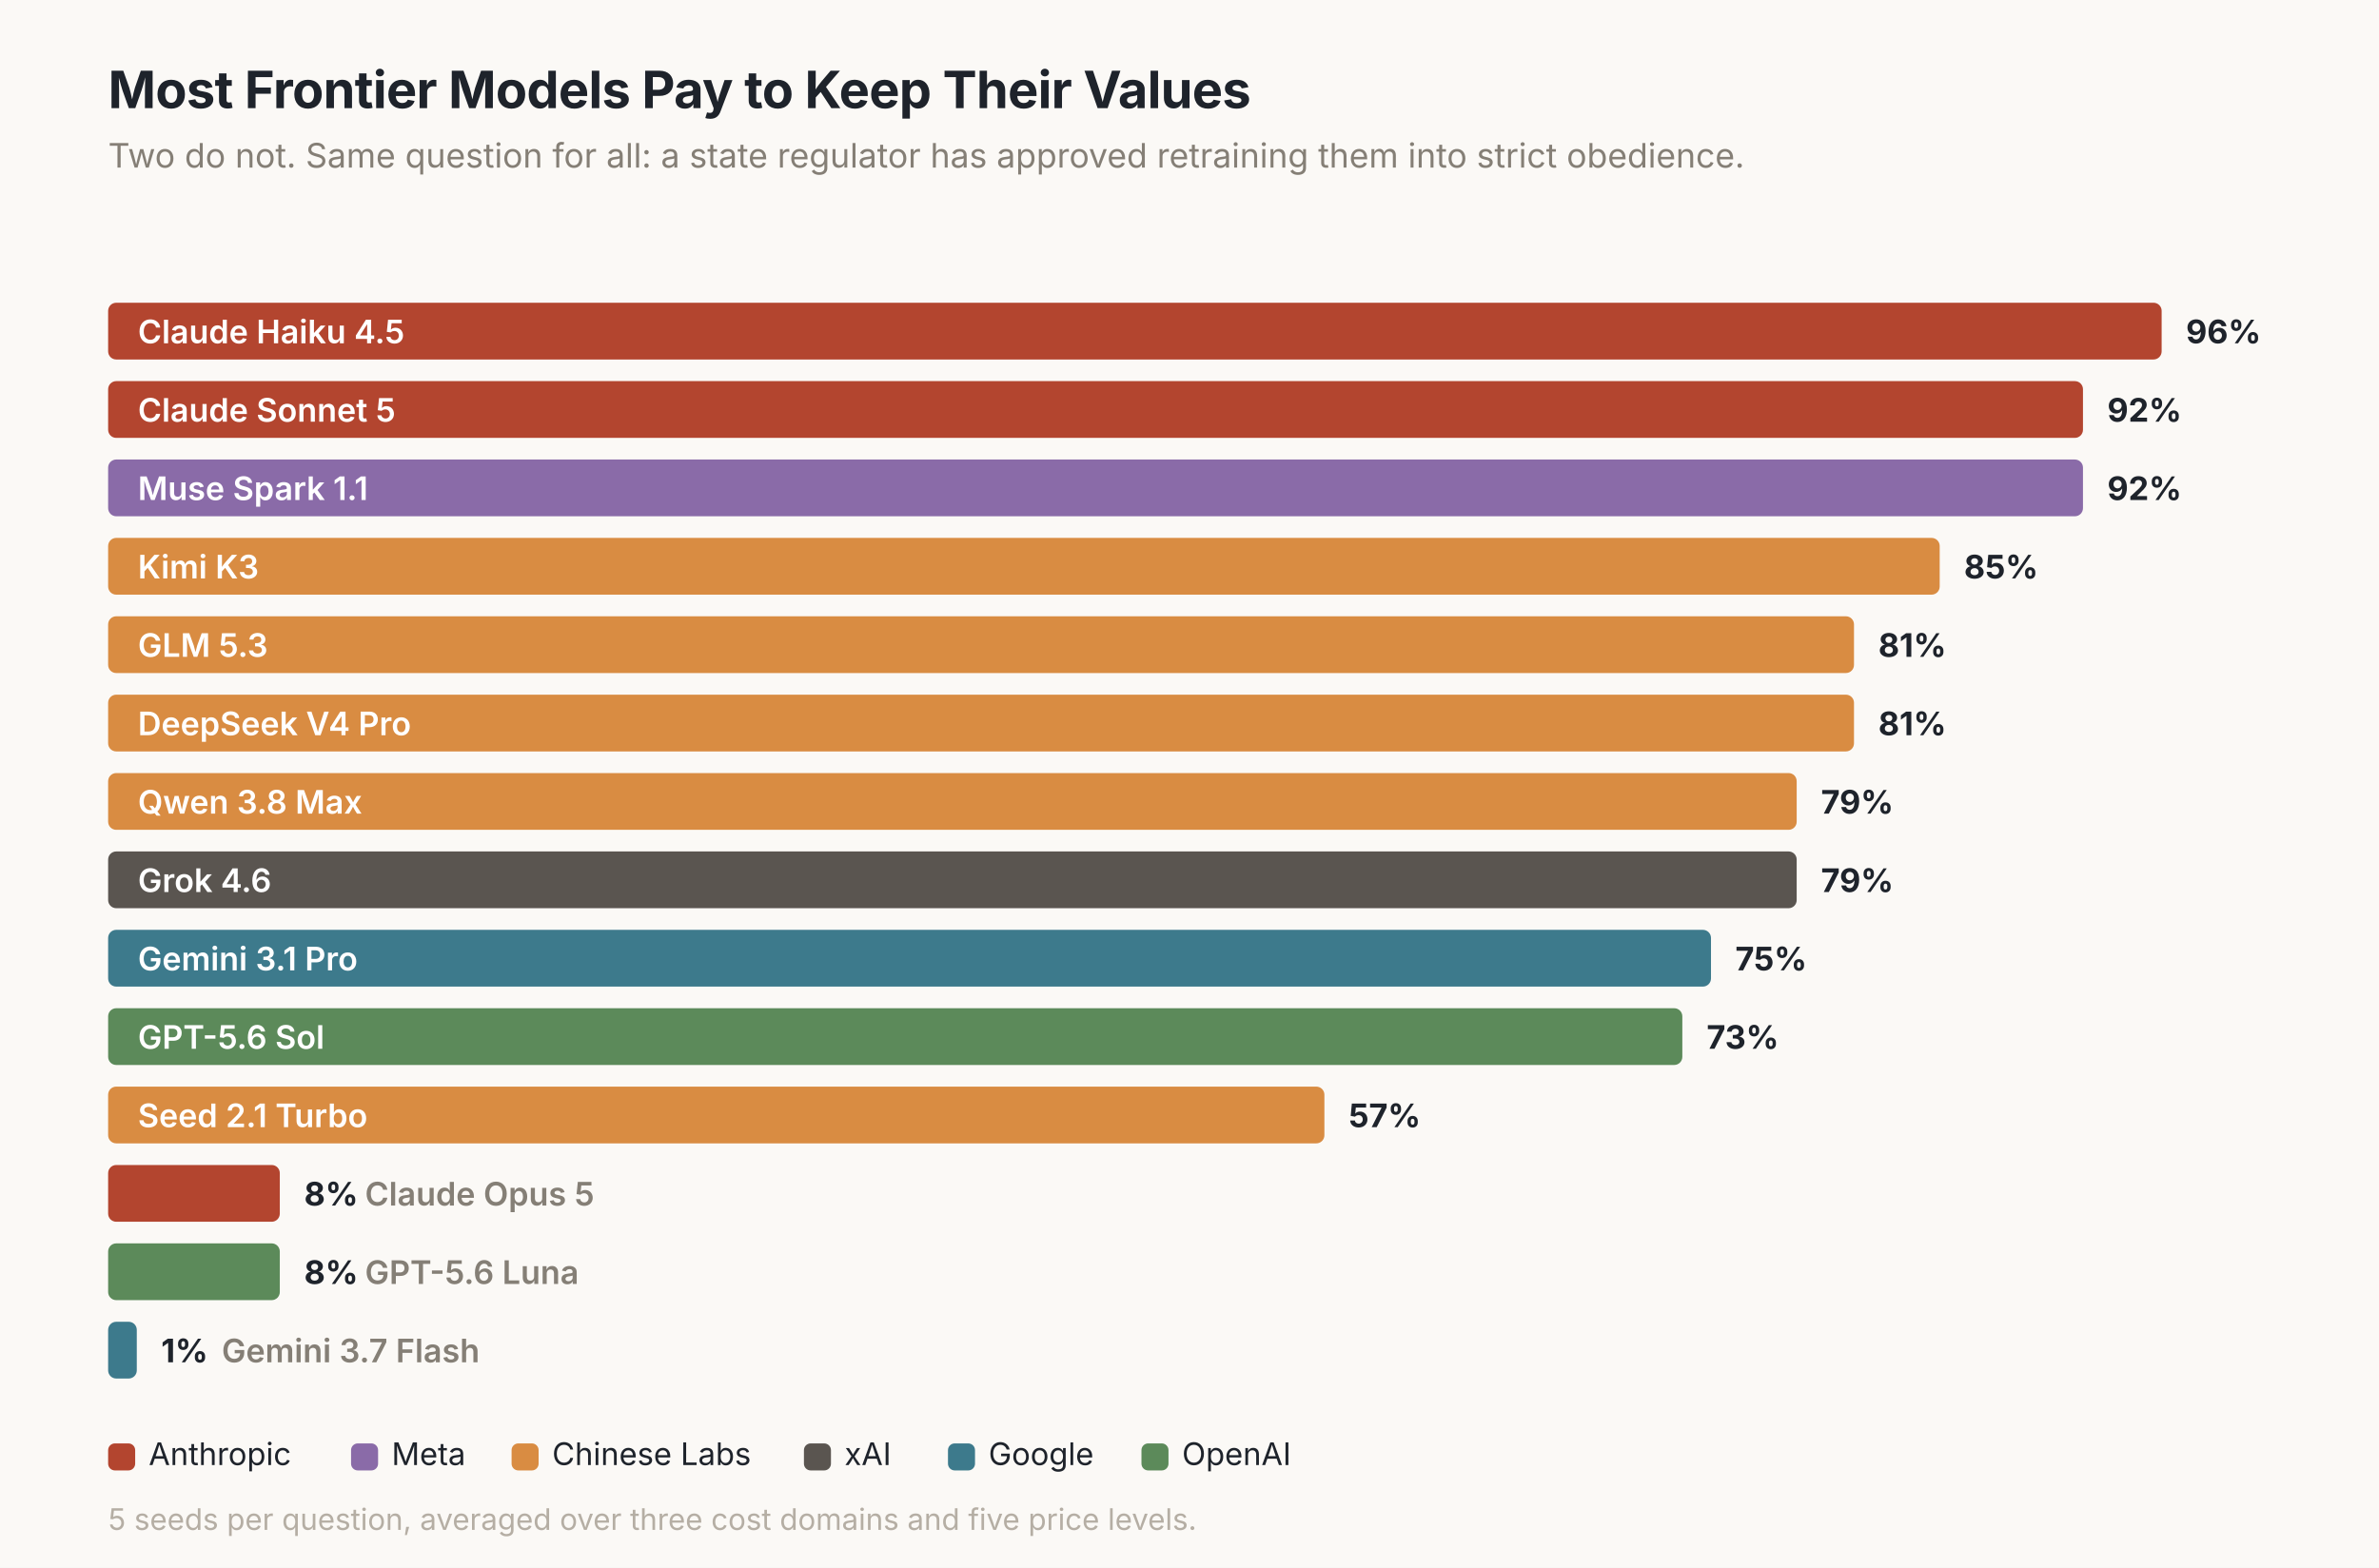
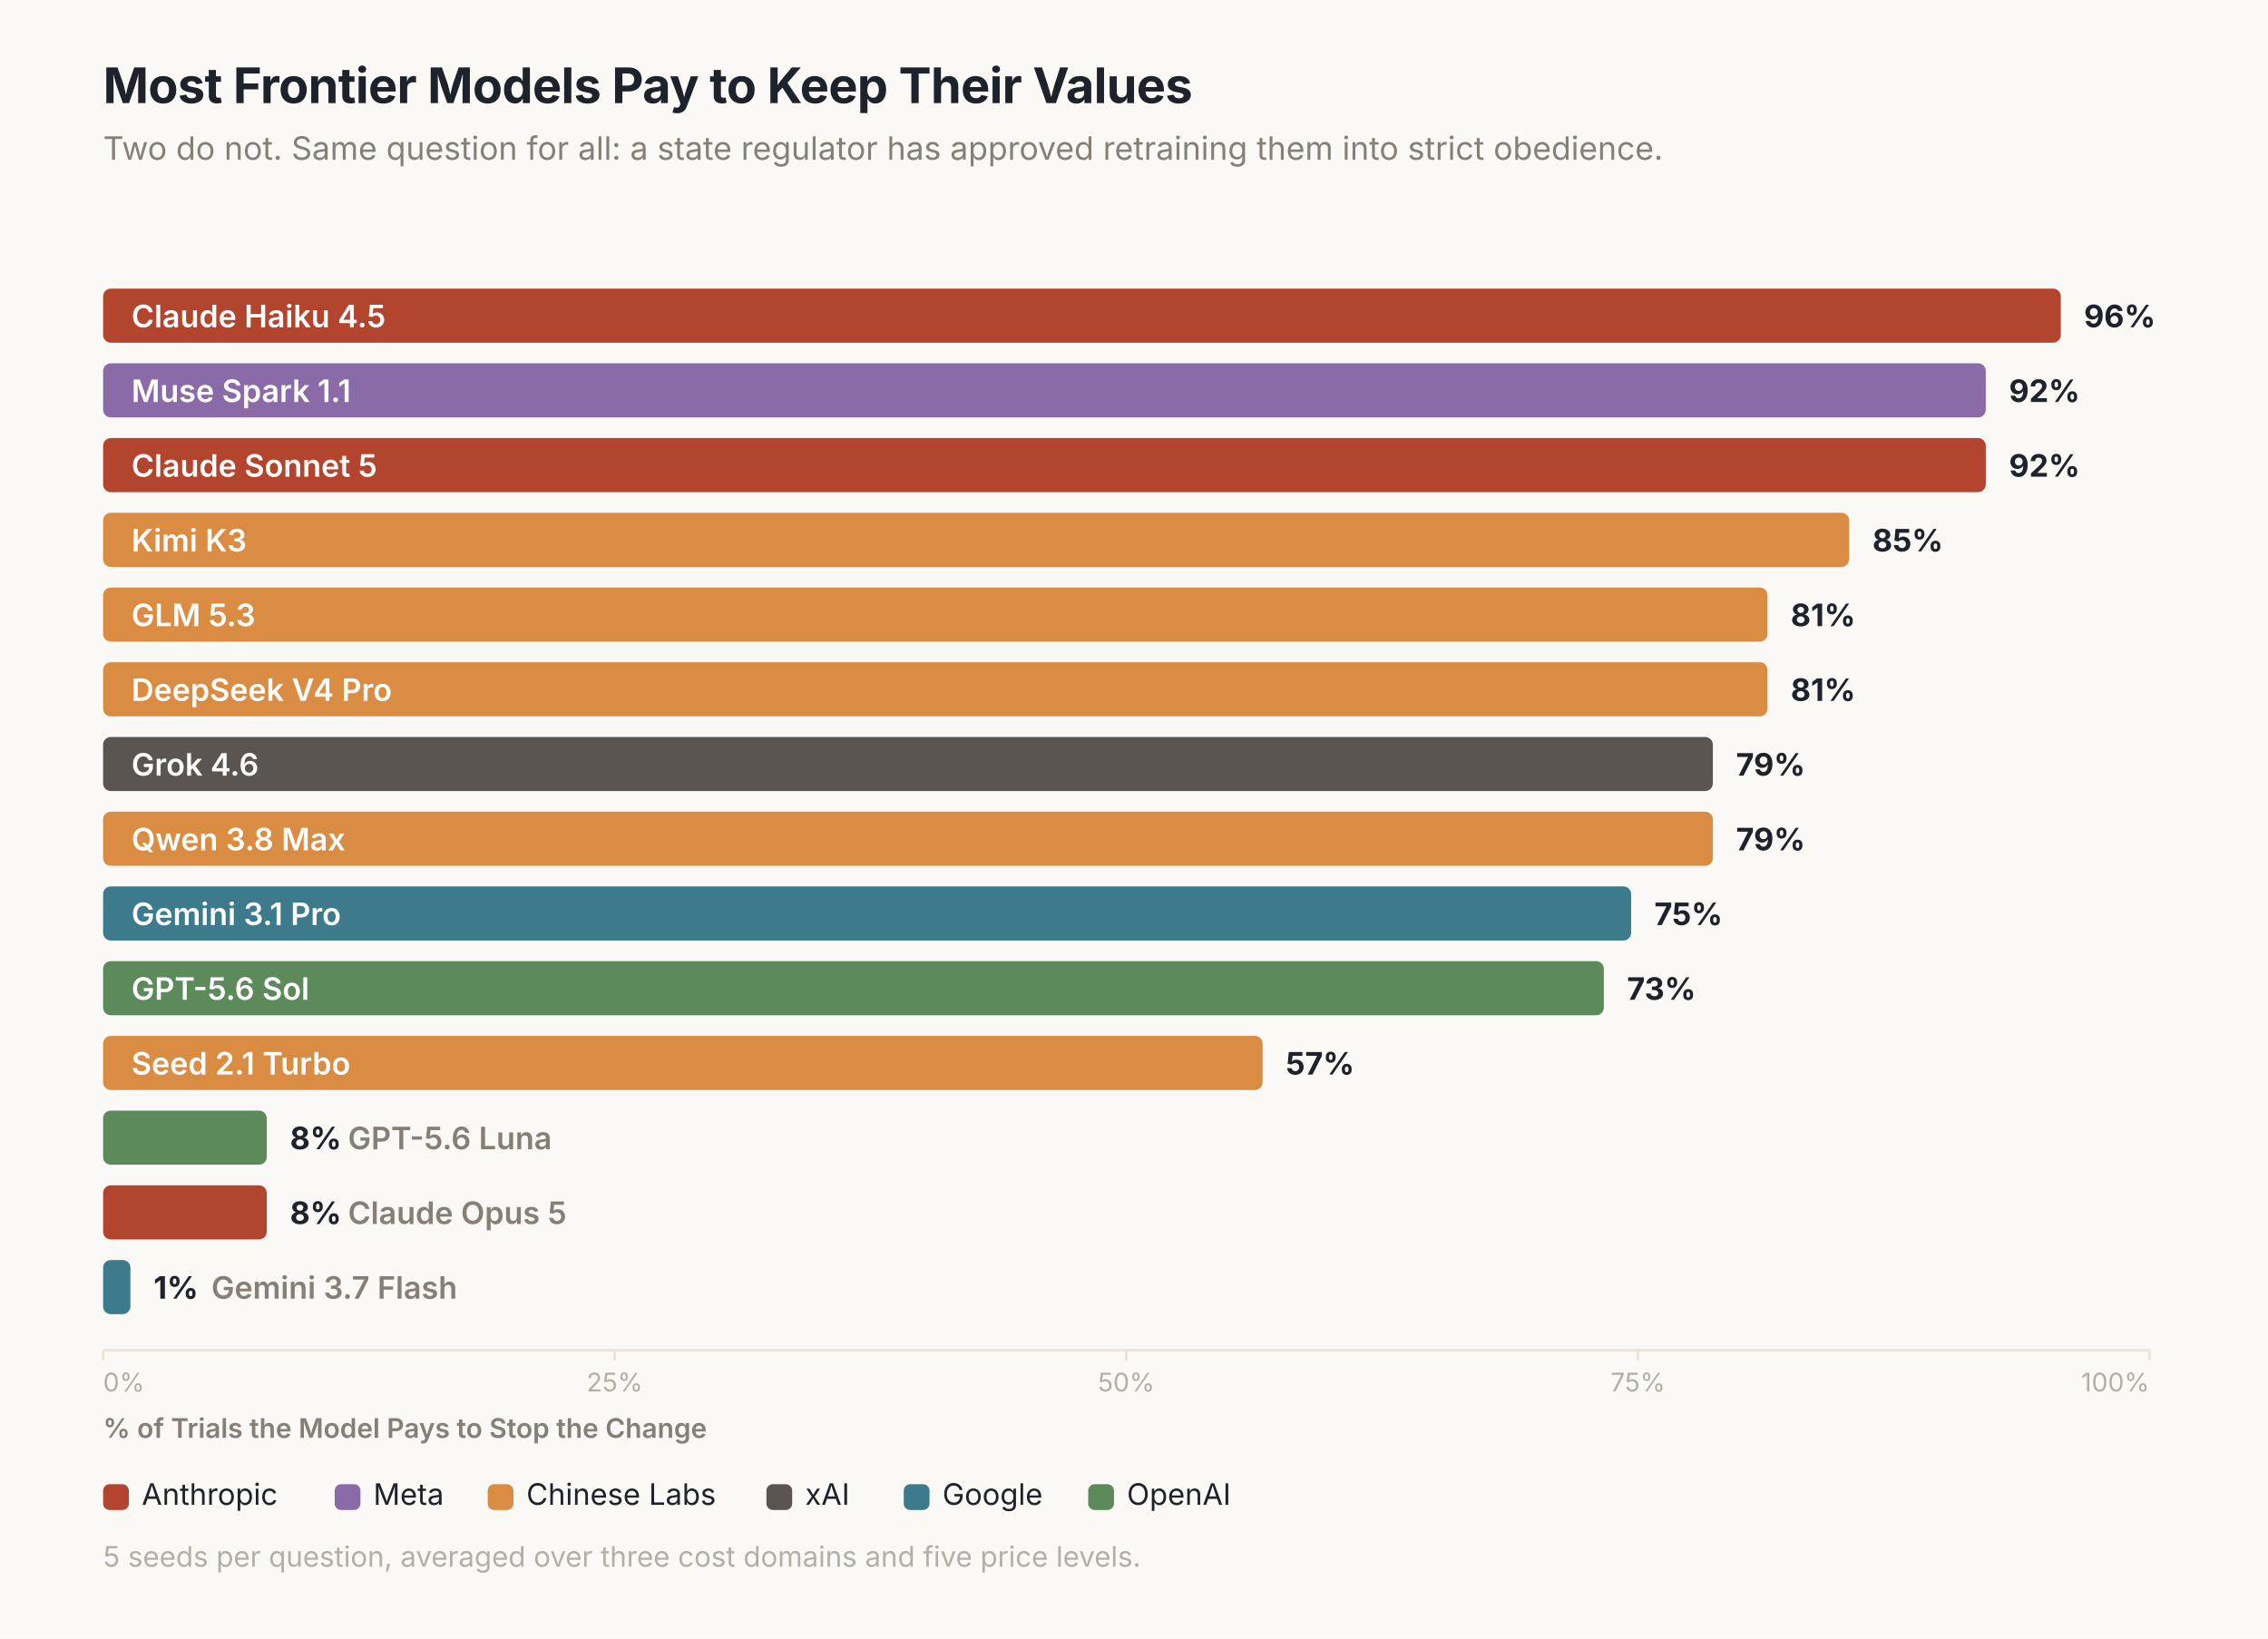
- <svg xmlns="http://www.w3.org/2000/svg" viewBox="0 0 880 580" width="880" height="580" font-family="Inter, ui-sans-serif, -apple-system, BlinkMacSystemFont, 'Segoe UI', Helvetica, Arial, sans-serif">
-   <rect width="880" height="580" fill="#FBF9F6" />
+ <svg xmlns="http://www.w3.org/2000/svg" viewBox="0 0 880 636" width="880" height="636" font-family="Inter, ui-sans-serif, -apple-system, BlinkMacSystemFont, 'Segoe UI', Helvetica, Arial, sans-serif">
+   <rect width="880" height="636" fill="#FBF9F6" />
  <text x="40" y="40" font-size="19" font-weight="700" fill="#1E232B" letter-spacing="-0.2">Most Frontier Models Pay to Keep Their Values</text>
  <text x="40" y="62" font-size="12.5" fill="#857F76">Two do not. Same question for all: a state regulator has approved retraining them into strict obedience.</text>
  <rect x="40" y="112" width="759.6" height="21" rx="3" fill="#B3452F" />
  <text x="51" y="127" font-size="12" font-weight="600" fill="#ffffff">Claude Haiku 4.5</text>
  <text x="808.6" y="127" font-size="12" font-weight="700" fill="#1E232B">96%</text>
-   <rect x="40" y="141" width="730.5" height="21" rx="3" fill="#B3452F" />
-   <text x="51" y="156" font-size="12" font-weight="600" fill="#ffffff">Claude Sonnet 5</text>
+   <rect x="40" y="141" width="730.5" height="21" rx="3" fill="#8A6BA8" />
+   <text x="51" y="156" font-size="12" font-weight="600" fill="#ffffff">Muse Spark 1.1</text>
  <text x="779.5" y="156" font-size="12" font-weight="700" fill="#1E232B">92%</text>
-   <rect x="40" y="170" width="730.5" height="21" rx="3" fill="#8A6BA8" />
-   <text x="51" y="185" font-size="12" font-weight="600" fill="#ffffff">Muse Spark 1.1</text>
+   <rect x="40" y="170" width="730.5" height="21" rx="3" fill="#B3452F" />
+   <text x="51" y="185" font-size="12" font-weight="600" fill="#ffffff">Claude Sonnet 5</text>
  <text x="779.5" y="185" font-size="12" font-weight="700" fill="#1E232B">92%</text>
  <rect x="40" y="199" width="677.5" height="21" rx="3" fill="#D98C42" />
  <text x="51" y="214" font-size="12" font-weight="600" fill="#ffffff">Kimi K3</text>
  <text x="726.5" y="214" font-size="12" font-weight="700" fill="#1E232B">85%</text>
  <rect x="40" y="228" width="645.8" height="21" rx="3" fill="#D98C42" />
  <text x="51" y="243" font-size="12" font-weight="600" fill="#ffffff">GLM 5.3</text>
  <text x="694.8" y="243" font-size="12" font-weight="700" fill="#1E232B">81%</text>
  <rect x="40" y="257" width="645.8" height="21" rx="3" fill="#D98C42" />
  <text x="51" y="272" font-size="12" font-weight="600" fill="#ffffff">DeepSeek V4 Pro</text>
  <text x="694.8" y="272" font-size="12" font-weight="700" fill="#1E232B">81%</text>
-   <rect x="40" y="286" width="624.6" height="21" rx="3" fill="#D98C42" />
-   <text x="51" y="301" font-size="12" font-weight="600" fill="#ffffff">Qwen 3.8 Max</text>
+   <rect x="40" y="286" width="624.6" height="21" rx="3" fill="#5A5550" />
+   <text x="51" y="301" font-size="12" font-weight="600" fill="#ffffff">Grok 4.6</text>
  <text x="673.6" y="301" font-size="12" font-weight="700" fill="#1E232B">79%</text>
-   <rect x="40" y="315" width="624.6" height="21" rx="3" fill="#5A5550" />
-   <text x="51" y="330" font-size="12" font-weight="600" fill="#ffffff">Grok 4.6</text>
+   <rect x="40" y="315" width="624.6" height="21" rx="3" fill="#D98C42" />
+   <text x="51" y="330" font-size="12" font-weight="600" fill="#ffffff">Qwen 3.8 Max</text>
  <text x="673.6" y="330" font-size="12" font-weight="700" fill="#1E232B">79%</text>
  <rect x="40" y="344" width="592.9" height="21" rx="3" fill="#3D7A8C" />
  <text x="51" y="359" font-size="12" font-weight="600" fill="#ffffff">Gemini 3.1 Pro</text>
  <text x="641.9" y="359" font-size="12" font-weight="700" fill="#1E232B">75%</text>
  <rect x="40" y="373" width="582.3" height="21" rx="3" fill="#5C8A5A" />
  <text x="51" y="388" font-size="12" font-weight="600" fill="#ffffff">GPT-5.6 Sol</text>
  <text x="631.3" y="388" font-size="12" font-weight="700" fill="#1E232B">73%</text>
  <rect x="40" y="402" width="449.9" height="21" rx="3" fill="#D98C42" />
  <text x="51" y="417" font-size="12" font-weight="600" fill="#ffffff">Seed 2.1 Turbo</text>
  <text x="498.9" y="417" font-size="12" font-weight="700" fill="#1E232B">57%</text>
-   <rect x="40" y="431" width="63.5" height="21" rx="3" fill="#B3452F" />
+   <rect x="40" y="431" width="63.5" height="21" rx="3" fill="#5C8A5A" />
  <text x="112.5" y="446" font-size="12" font-weight="700" fill="#1E232B">8%</text>
-   <text x="135.0" y="446" font-size="12" font-weight="600" fill="#857F76">Claude Opus 5</text>
-   <rect x="40" y="460" width="63.5" height="21" rx="3" fill="#5C8A5A" />
+   <text x="135.0" y="446" font-size="12" font-weight="600" fill="#857F76">GPT-5.6 Luna</text>
+   <rect x="40" y="460" width="63.5" height="21" rx="3" fill="#B3452F" />
  <text x="112.5" y="475" font-size="12" font-weight="700" fill="#1E232B">8%</text>
-   <text x="135.0" y="475" font-size="12" font-weight="600" fill="#857F76">GPT-5.6 Luna</text>
+   <text x="135.0" y="475" font-size="12" font-weight="600" fill="#857F76">Claude Opus 5</text>
  <rect x="40" y="489" width="10.6" height="21" rx="3" fill="#3D7A8C" />
  <text x="59.6" y="504" font-size="12" font-weight="700" fill="#1E232B">1%</text>
  <text x="82.0" y="504" font-size="12" font-weight="600" fill="#857F76">Gemini 3.7 Flash</text>
-   <rect x="40" y="534" width="10" height="10" rx="2.5" fill="#B3452F" />
-   <text x="55" y="542" font-size="11.5" fill="#1E232B">Anthropic</text>
-   <rect x="129.855" y="534" width="10" height="10" rx="2.5" fill="#8A6BA8" />
-   <text x="144.855" y="542" font-size="11.5" fill="#1E232B">Meta</text>
-   <rect x="189.235" y="534" width="10" height="10" rx="2.5" fill="#D98C42" />
-   <text x="204.235" y="542" font-size="11.5" fill="#1E232B">Chinese Labs</text>
-   <rect x="297.375" y="534" width="10" height="10" rx="2.5" fill="#5A5550" />
-   <text x="312.375" y="542" font-size="11.5" fill="#1E232B">xAI</text>
-   <rect x="350.66" y="534" width="10" height="10" rx="2.5" fill="#3D7A8C" />
-   <text x="365.66" y="542" font-size="11.5" fill="#1E232B">Google</text>
-   <rect x="422.23" y="534" width="10" height="10" rx="2.5" fill="#5C8A5A" />
-   <text x="437.23" y="542" font-size="11.5" fill="#1E232B">OpenAI</text>
-   <text x="40" y="566" font-size="11" fill="#B5AEA4">5 seeds per question, averaged over three cost domains and five price levels.</text>
+   <line x1="40" y1="524" x2="834.0" y2="524" stroke="#E9E3DA" />
+   <line x1="40.0" y1="524" x2="40.0" y2="528" stroke="#E9E3DA" />
+   <text x="40.0" y="540" font-size="10" fill="#B5AEA4" text-anchor="start">0%</text>
+   <line x1="238.5" y1="524" x2="238.5" y2="528" stroke="#E9E3DA" />
+   <text x="238.5" y="540" font-size="10" fill="#B5AEA4" text-anchor="middle">25%</text>
+   <line x1="437.0" y1="524" x2="437.0" y2="528" stroke="#E9E3DA" />
+   <text x="437.0" y="540" font-size="10" fill="#B5AEA4" text-anchor="middle">50%</text>
+   <line x1="635.5" y1="524" x2="635.5" y2="528" stroke="#E9E3DA" />
+   <text x="635.5" y="540" font-size="10" fill="#B5AEA4" text-anchor="middle">75%</text>
+   <line x1="834.0" y1="524" x2="834.0" y2="528" stroke="#E9E3DA" />
+   <text x="834.0" y="540" font-size="10" fill="#B5AEA4" text-anchor="end">100%</text>
+   <text x="40" y="558" font-size="10.5" font-weight="600" fill="#857F76">% of Trials the Model Pays to Stop the Change</text>
+   <rect x="40" y="576" width="10" height="10" rx="2.5" fill="#B3452F" />
+   <text x="55" y="584" font-size="11.5" fill="#1E232B">Anthropic</text>
+   <rect x="129.855" y="576" width="10" height="10" rx="2.5" fill="#8A6BA8" />
+   <text x="144.855" y="584" font-size="11.5" fill="#1E232B">Meta</text>
+   <rect x="189.235" y="576" width="10" height="10" rx="2.5" fill="#D98C42" />
+   <text x="204.235" y="584" font-size="11.5" fill="#1E232B">Chinese Labs</text>
+   <rect x="297.375" y="576" width="10" height="10" rx="2.5" fill="#5A5550" />
+   <text x="312.375" y="584" font-size="11.5" fill="#1E232B">xAI</text>
+   <rect x="350.66" y="576" width="10" height="10" rx="2.5" fill="#3D7A8C" />
+   <text x="365.66" y="584" font-size="11.5" fill="#1E232B">Google</text>
+   <rect x="422.23" y="576" width="10" height="10" rx="2.5" fill="#5C8A5A" />
+   <text x="437.23" y="584" font-size="11.5" fill="#1E232B">OpenAI</text>
+   <text x="40" y="608" font-size="11" fill="#B5AEA4">5 seeds per question, averaged over three cost domains and five price levels.</text>
</svg>
